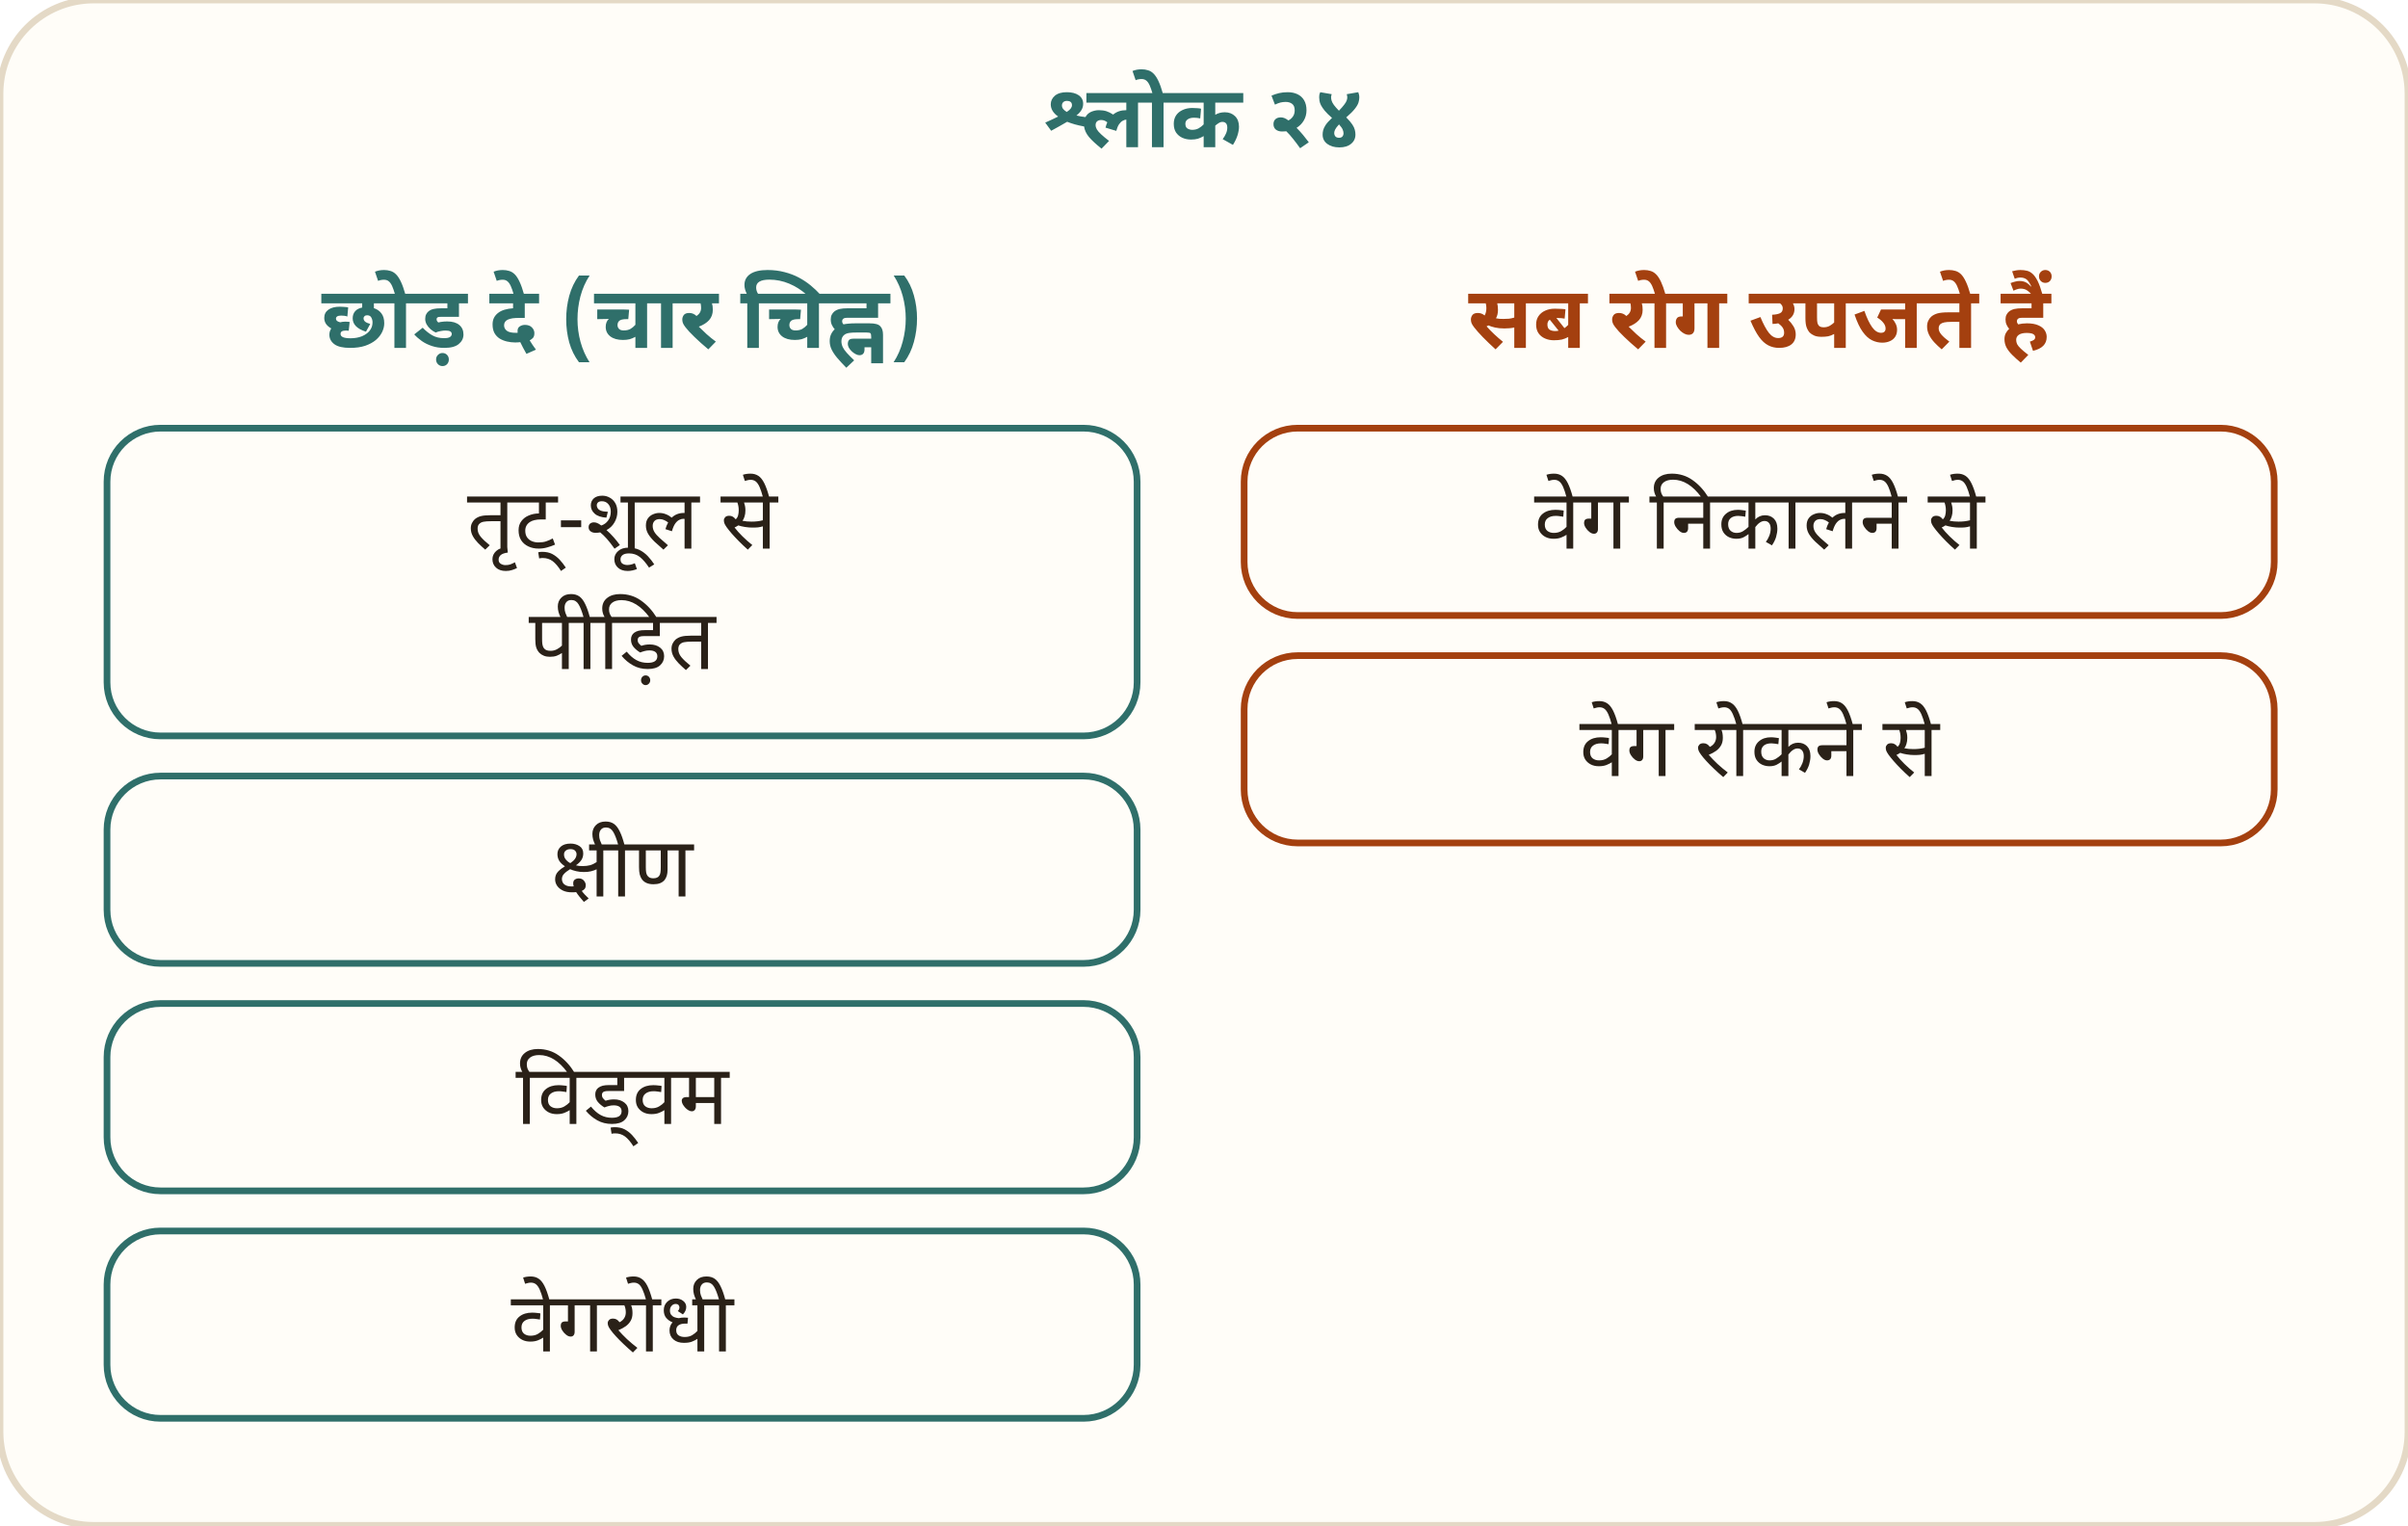
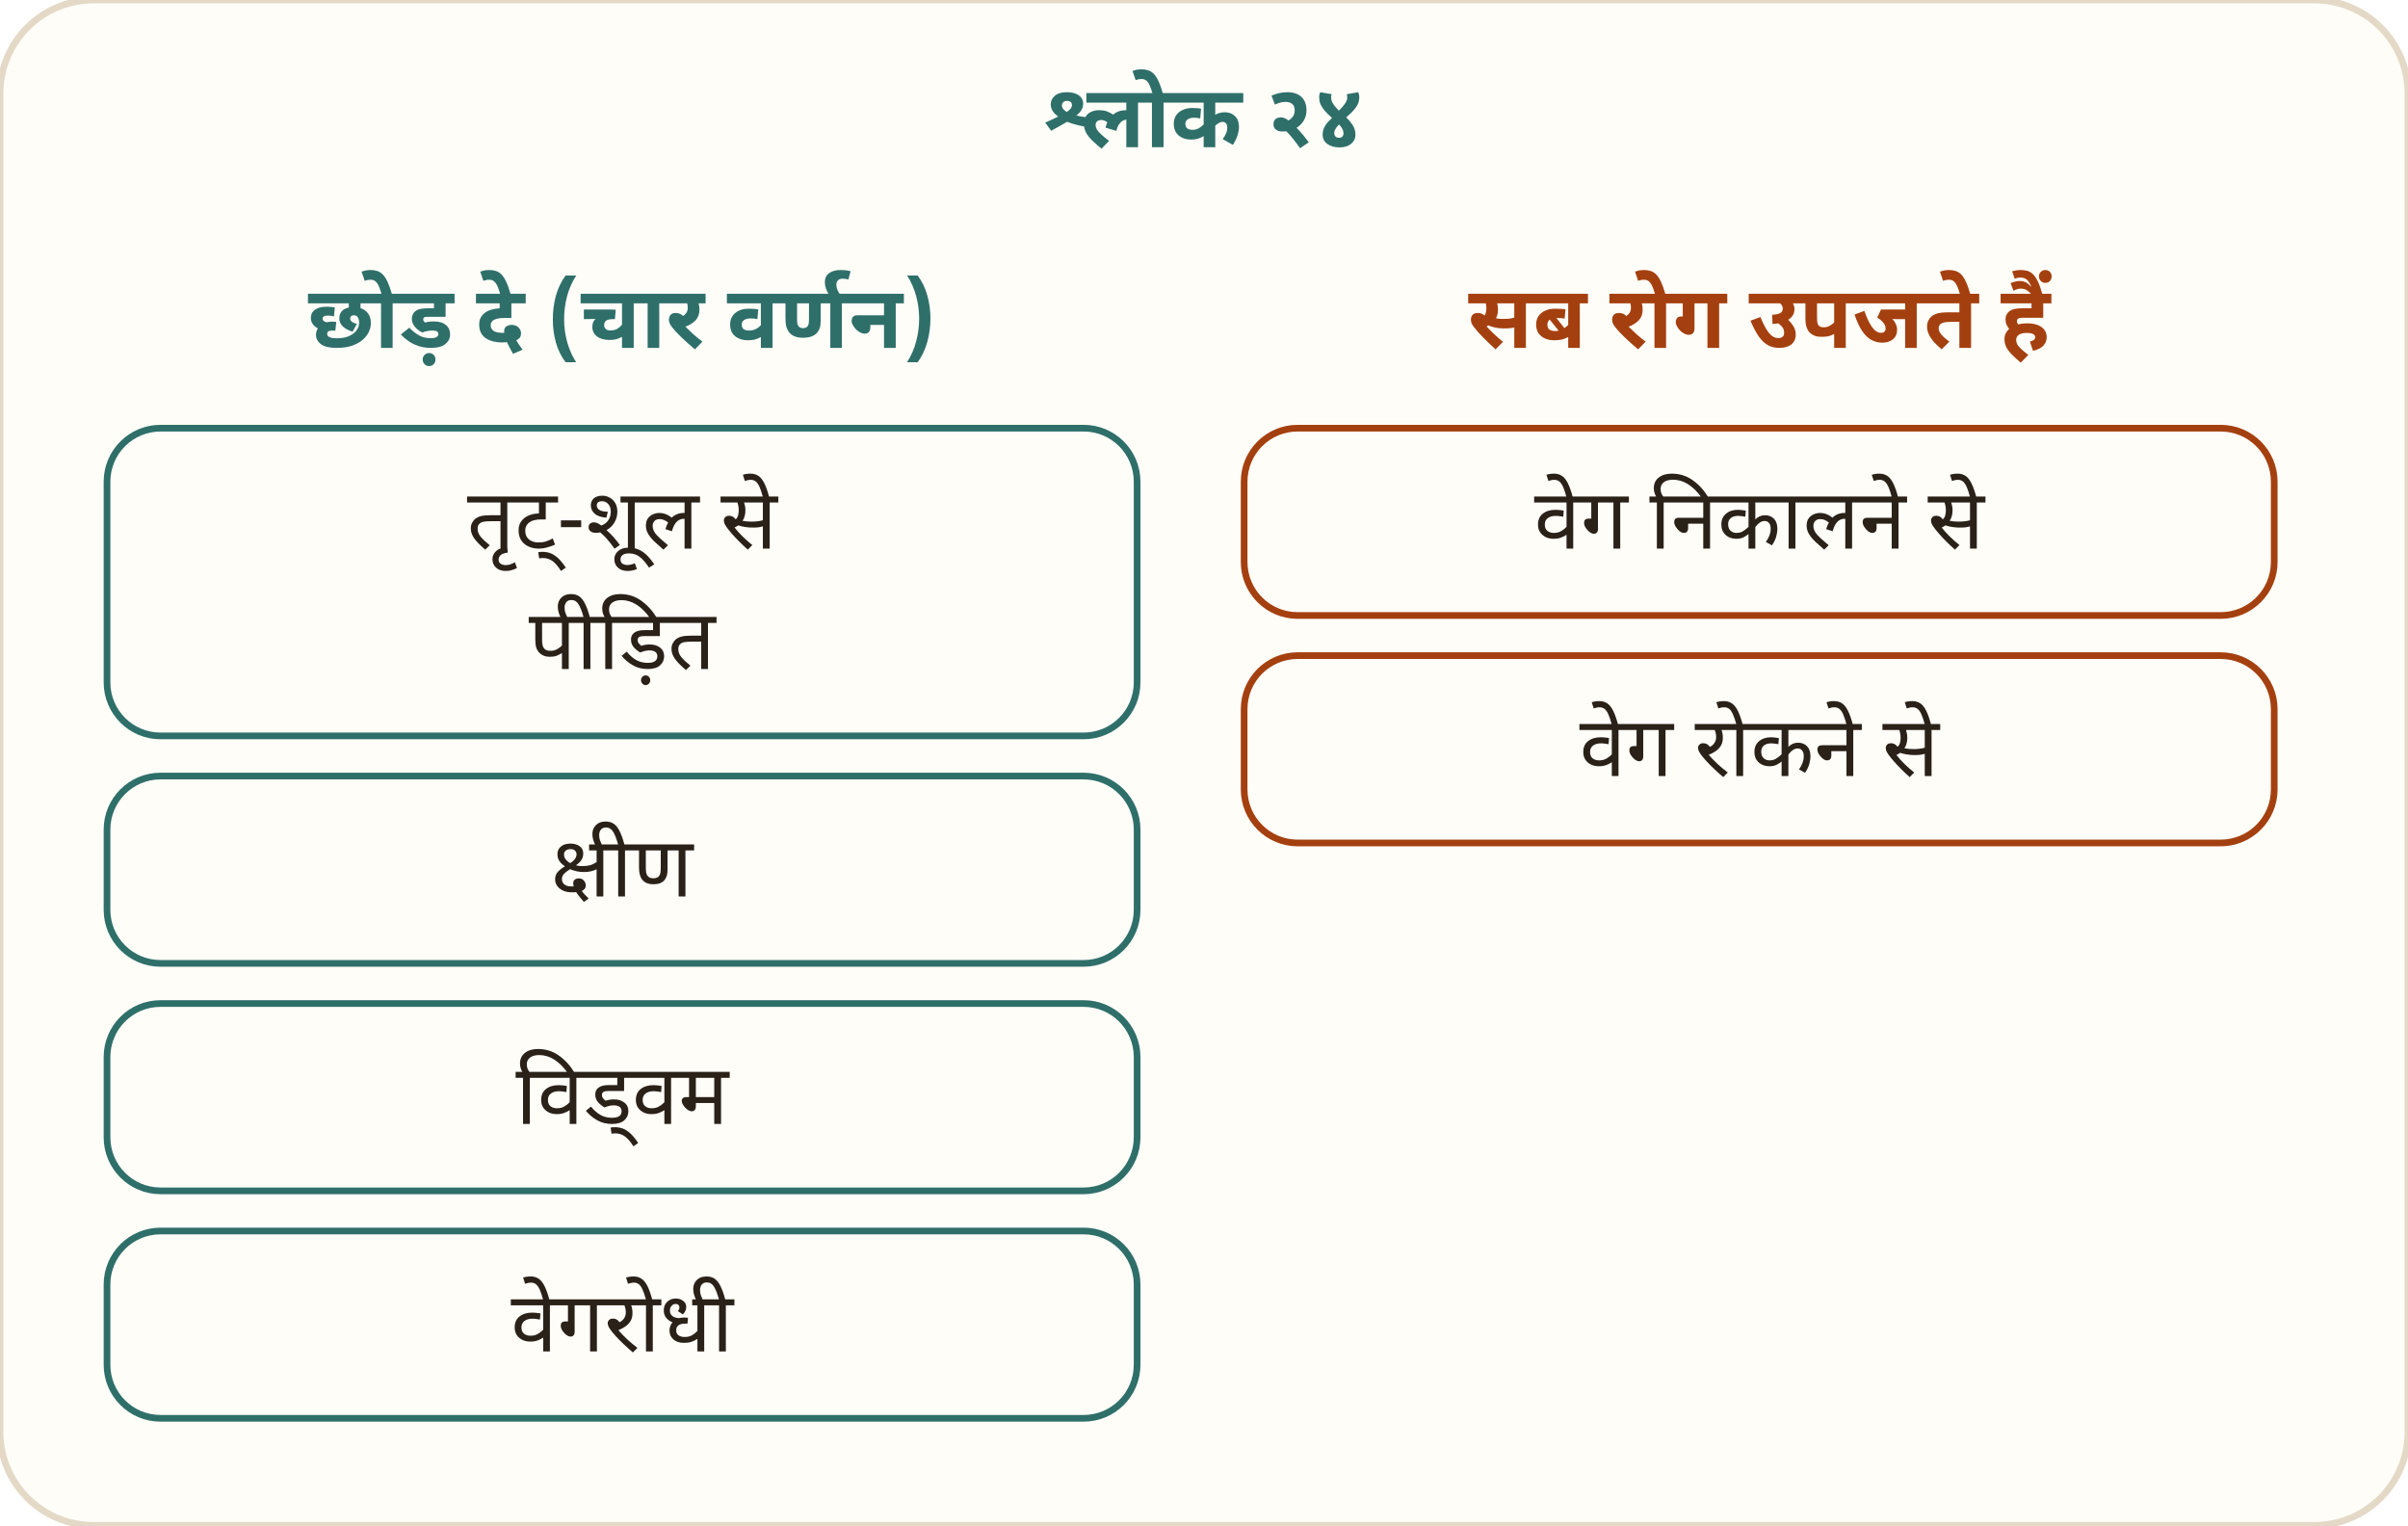
<svg xmlns="http://www.w3.org/2000/svg" viewBox="0 0 360 228" role="img">
  <rect width="360" height="228" rx="14" fill="#fffdf8" stroke="#e4d9c6" />
  <text x="180" y="22" font-family="'Noto Sans Devanagari','Mukta','Nirmala UI','Mangal',sans-serif" font-size="13" font-weight="700" fill="#2f6f6a" text-anchor="middle">श्लोक २४</text>
-   <text x="93" y="52" font-family="'Noto Sans Devanagari','Mukta','Nirmala UI','Mangal',sans-serif" font-size="13" font-weight="700" fill="#2f6f6a" text-anchor="middle">छोड़ दे (चार चिह्न)</text>
+   <text x="93" y="52" font-family="'Noto Sans Devanagari','Mukta','Nirmala UI','Mangal',sans-serif" font-size="13" font-weight="700" fill="#2f6f6a" text-anchor="middle">छोड़ दे (चार वर्णन)</text>
  <rect x="16" y="64" width="154" height="46" rx="8" fill="#fffdf8" stroke="#2f6f6a" />
  <text x="93.0" y="82.0" font-family="'Noto Sans Devanagari','Mukta','Nirmala UI','Mangal',sans-serif" font-size="12.5" font-weight="500" fill="#2a2118" text-anchor="middle">तृट्-शूल से</text>
  <text x="93.0" y="100.0" font-family="'Noto Sans Devanagari','Mukta','Nirmala UI','Mangal',sans-serif" font-size="12.5" font-weight="500" fill="#2a2118" text-anchor="middle">पीड़ित</text>
  <rect x="16" y="116" width="154" height="28" rx="8" fill="#fffdf8" stroke="#2f6f6a" />
  <text x="93.0" y="134.0" font-family="'Noto Sans Devanagari','Mukta','Nirmala UI','Mangal',sans-serif" font-size="12.5" font-weight="500" fill="#2a2118" text-anchor="middle">क्षीण</text>
  <rect x="16" y="150" width="154" height="28" rx="8" fill="#fffdf8" stroke="#2f6f6a" />
  <text x="93.0" y="168.0" font-family="'Noto Sans Devanagari','Mukta','Nirmala UI','Mangal',sans-serif" font-size="12.5" font-weight="500" fill="#2a2118" text-anchor="middle">विड्वम</text>
  <rect x="16" y="184" width="154" height="28" rx="8" fill="#fffdf8" stroke="#2f6f6a" />
  <text x="93.0" y="202.0" font-family="'Noto Sans Devanagari','Mukta','Nirmala UI','Mangal',sans-serif" font-size="12.5" font-weight="500" fill="#2a2118" text-anchor="middle">वेगरोधी</text>
  <text x="263" y="52" font-family="'Noto Sans Devanagari','Mukta','Nirmala UI','Mangal',sans-serif" font-size="13" font-weight="700" fill="#a4400f" text-anchor="middle">सब रोग उपजते हैं</text>
  <rect x="186" y="64" width="154" height="28" rx="8" fill="#fffdf8" stroke="#a4400f" />
  <text x="263.0" y="82.0" font-family="'Noto Sans Devanagari','Mukta','Nirmala UI','Mangal',sans-serif" font-size="12.5" font-weight="500" fill="#2a2118" text-anchor="middle">वेग निकालने से</text>
  <rect x="186" y="98" width="154" height="28" rx="8" fill="#fffdf8" stroke="#a4400f" />
  <text x="263.0" y="116.0" font-family="'Noto Sans Devanagari','Mukta','Nirmala UI','Mangal',sans-serif" font-size="12.5" font-weight="500" fill="#2a2118" text-anchor="middle">वेग रोकने से</text>
</svg>
